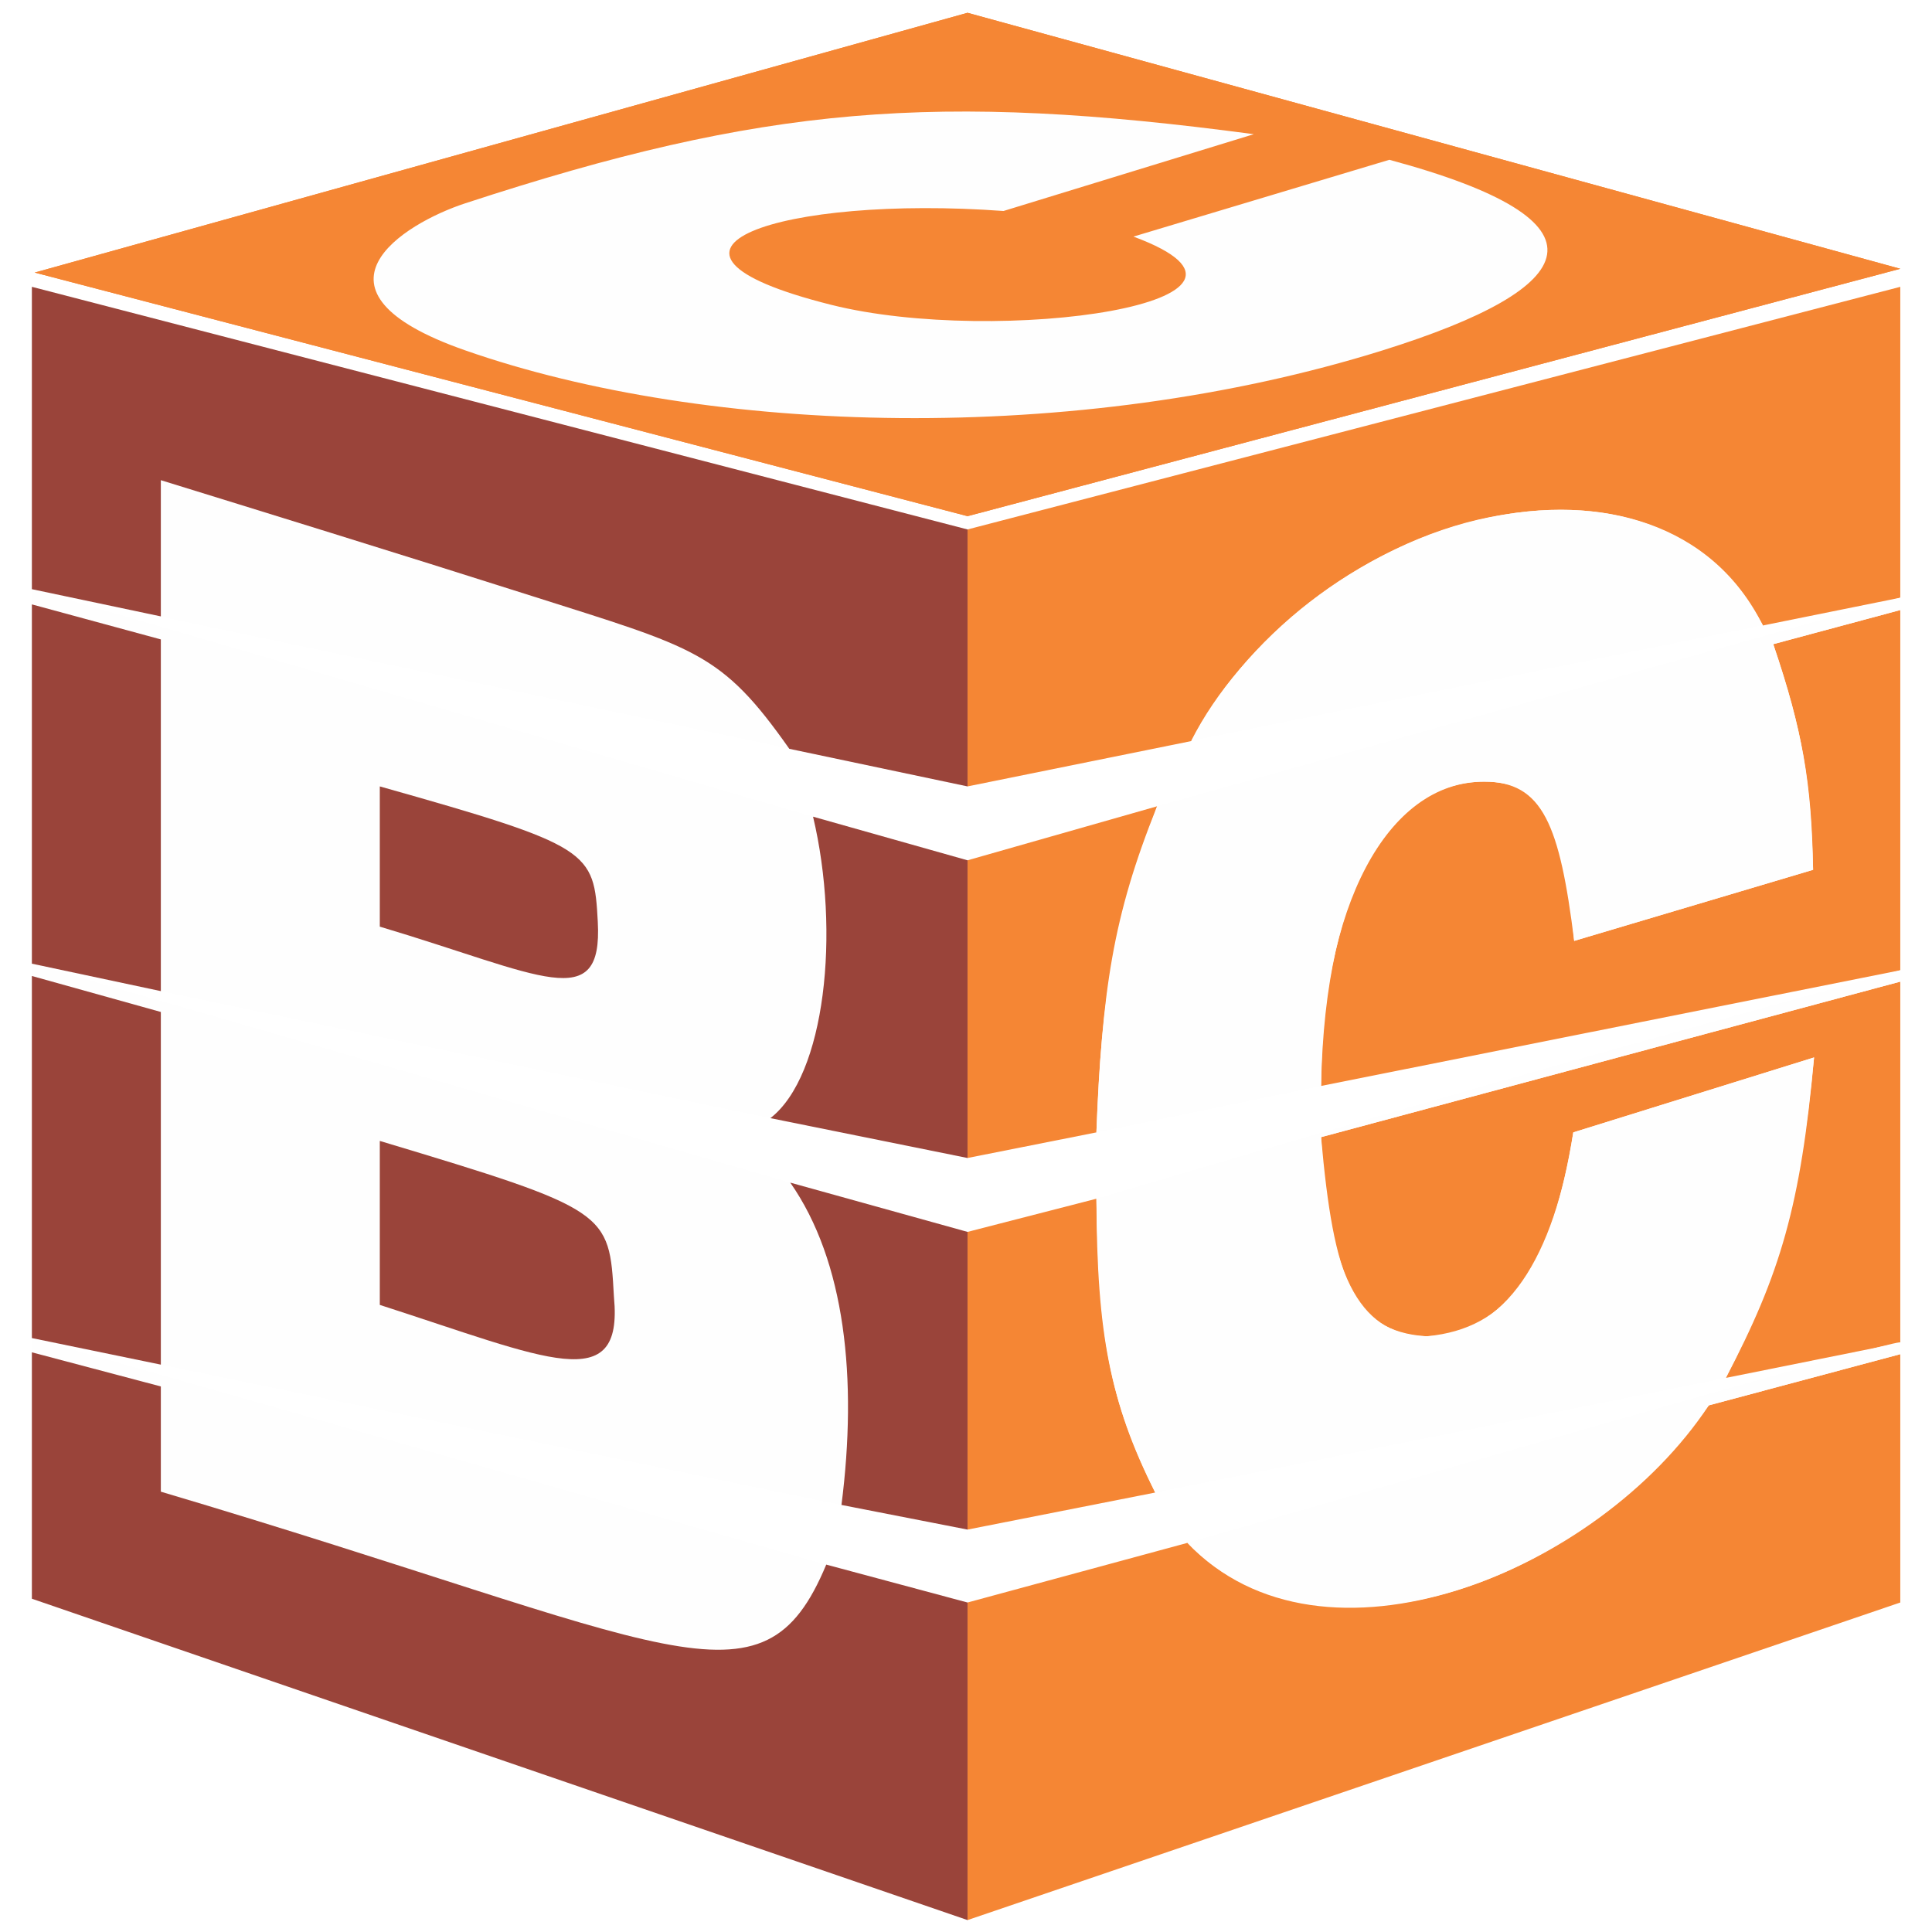
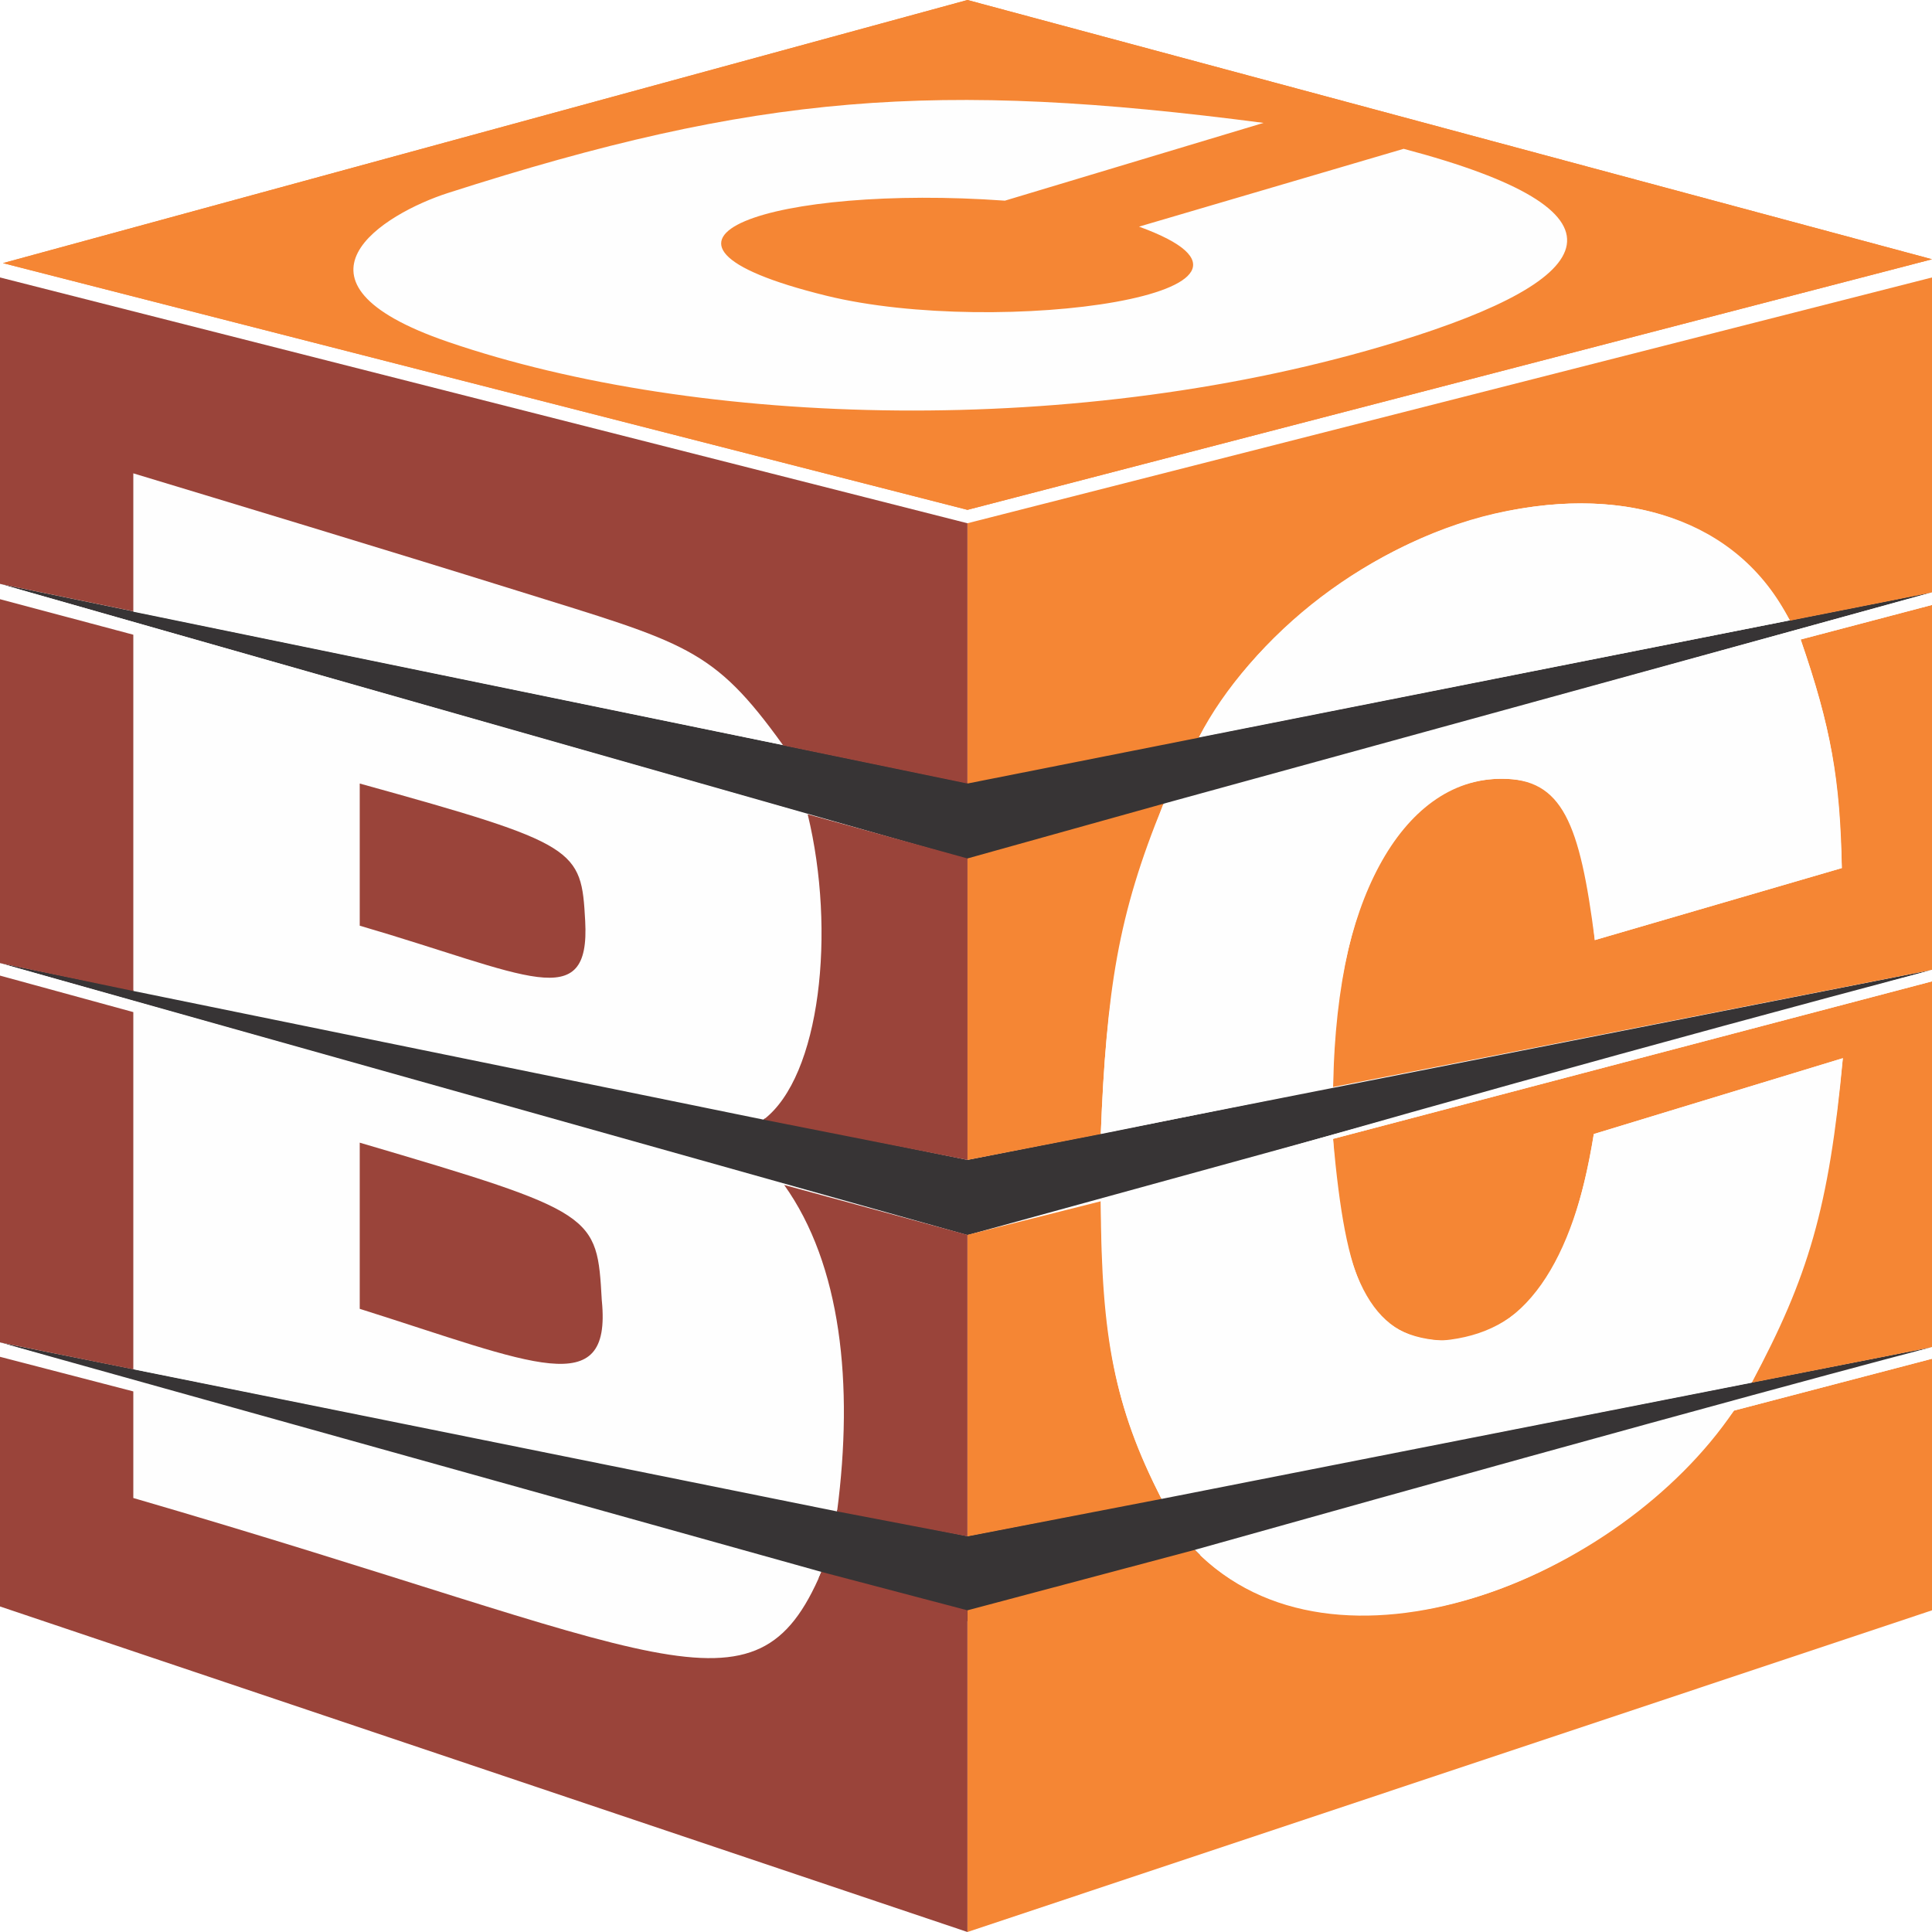
- <svg xmlns="http://www.w3.org/2000/svg" width="24" height="24" viewBox="0 0 24 24" fill="none">
-   <path d="M12.019 0.159L0.431 3.386L12.019 6.412L23.606 3.339L12.019 0.159Z" fill="#F58634" />
-   <path d="M12.019 0.159L0.431 3.386L12.019 6.412L23.606 3.339L12.019 0.159Z" fill="#F58634" />
-   <path d="M12.466 2.621L15.575 1.667C11.642 1.143 9.494 1.308 5.778 2.526C5.012 2.777 3.658 3.61 5.778 4.352C8.792 5.407 13.373 5.541 17.177 4.352C19.673 3.571 20.097 2.75 17.259 1.985L14.08 2.939C16.27 3.751 12.394 4.307 10.323 3.786C7.603 3.103 9.723 2.42 12.466 2.621Z" fill="#FEFEFE" />
-   <path d="M12.019 6.577V9.769L14.798 9.206C16.352 6.283 20.639 5.223 21.899 7.77L23.606 7.425V3.563L12.019 6.577Z" fill="#F58634" />
-   <path d="M23.606 12.053V7.578L22.028 8.002C22.393 9.073 22.492 9.688 22.523 10.805L19.555 11.688C19.375 10.249 19.167 9.71 18.437 9.71C17.221 9.71 16.411 11.288 16.411 13.49L23.606 12.053Z" fill="#F58634" />
-   <path d="M13.62 14.067C13.692 12.302 13.821 11.391 14.374 10.016L12.019 10.687V14.385L13.62 14.067Z" fill="#F58634" />
-   <path d="M13.62 14.891L12.019 15.303V19.001L14.35 18.541C13.789 17.396 13.627 16.599 13.62 14.891Z" fill="#F58634" />
-   <path d="M17.706 16.599C16.807 16.533 16.568 15.89 16.411 14.126L23.606 12.194V16.681L21.439 17.117C22.117 15.827 22.37 14.97 22.535 13.136L19.544 14.067C19.308 15.609 18.707 16.599 17.706 16.599Z" fill="#F58634" />
-   <path d="M14.751 19.166L12.019 19.907V23.852L23.606 19.907V16.822L21.227 17.458C19.85 19.542 16.423 20.932 14.751 19.166Z" fill="#F58634" />
-   <path d="M14.798 9.203L21.899 7.767C21.322 6.707 20.206 6.09 18.507 6.424C16.894 6.742 15.399 8.002 14.798 9.203Z" fill="#FEFEFE" />
-   <path d="M23.606 7.578V7.425L14.374 10.016C13.838 11.465 13.681 12.357 13.62 14.067L16.411 13.49C16.458 10.923 17.33 9.71 18.437 9.71C19.167 9.71 19.425 10.189 19.555 11.688L22.523 10.805C22.504 9.709 22.394 9.096 22.028 8.002L23.606 7.578Z" fill="#FEFEFE" />
-   <path d="M23.606 12.194V12.053C19.688 13.122 17.502 13.745 13.62 14.891C13.647 16.557 13.769 17.392 14.351 18.541L21.439 17.117C22.117 15.787 22.362 14.92 22.535 13.136L19.544 14.067C19.264 15.797 18.719 16.504 17.73 16.599C16.953 16.599 16.505 15.951 16.411 14.126L23.606 12.194Z" fill="#FEFEFE" />
-   <path d="M23.606 16.822V16.681C23.733 16.596 20.91 17.4 14.751 19.166C16.176 20.673 19.355 20.002 21.227 17.458L23.606 16.822Z" fill="#FEFEFE" />
-   <path d="M0.396 16.622V16.799L1.998 17.223V18.53L6.684 20.002C8.907 20.732 9.766 20.694 10.264 19.436L0.396 16.622Z" fill="#FEFEFE" />
-   <path d="M9.817 14.691C10.436 15.776 10.635 16.576 10.453 18.695L1.998 16.952V12.571L0.396 12.124V11.971L9.817 14.691Z" fill="#FEFEFE" />
-   <path d="M0.396 7.319V7.508L1.998 7.943V12.312L9.57 13.89C10.264 13.125 10.394 11.9 10.1 10.145L0.396 7.319Z" fill="#FEFEFE" />
-   <path d="M1.998 5.965V7.661L9.805 9.298C9.11 8.344 8.898 8.155 7.344 7.637L1.998 5.965Z" fill="#FEFEFE" />
-   <path d="M0.396 7.319V3.563L12.019 6.577V9.769L9.805 9.302C8.957 8.096 8.639 8.05 6.602 7.402C4.965 6.881 3.101 6.306 1.998 5.965V7.657L0.396 7.319Z" fill="#9A443A" />
-   <path d="M1.998 7.943L0.396 7.508V11.971L1.998 12.312V7.943Z" fill="#9A443A" />
-   <path d="M4.718 11.511V9.769C7.344 10.51 7.379 10.569 7.426 11.452C7.488 12.607 6.732 12.112 4.718 11.511Z" fill="#9A443A" />
-   <path d="M12.019 10.687L10.1 10.145C10.441 11.582 10.253 13.36 9.57 13.89L12.019 14.385V10.687Z" fill="#9A443A" />
-   <path d="M12.019 19.001V15.303L9.817 14.691C10.5 15.668 10.653 17.128 10.453 18.695L12.019 19.001Z" fill="#9A443A" />
-   <path d="M4.718 16.21V14.173C7.566 15.028 7.568 15.056 7.626 16.101L7.627 16.116C7.744 17.352 6.802 16.881 4.718 16.21Z" fill="#9A443A" />
-   <path d="M1.998 12.571L0.396 12.124V16.622L1.998 16.952V12.571Z" fill="#9A443A" />
-   <path d="M1.998 17.223L0.396 16.799V19.86L12.019 23.852V19.907L10.264 19.436C9.464 21.356 8.38 20.426 1.998 18.53V17.223Z" fill="#9A443A" />
+ <svg xmlns="http://www.w3.org/2000/svg" fill="none" viewBox="0 0 36 36">
+   <path fill="#373435" d="M18.023 14.588 0 10.88l18.023 5.13L36 11.036l-17.977 3.551ZM18.028 21.613 0 17.946l18.028 5.068L36 18.072l-17.972 3.54ZM18.028 28.623 0 25.015l18.028 5.194L36 25.102l-17.972 3.52Z" />
+   <path fill="#F58634" d="M18.027 0 .055 4.903 18.027 9.5 36 4.831 18.027 0Z" />
+   <path fill="#F58634" d="M18.027 0 .055 4.903 18.027 9.5 36 4.831 18.027 0Z" />
+   <path fill="#FEFEFE" d="m18.722 3.74 4.822-1.45c-6.101-.796-9.432-.545-15.197 1.306-1.187.382-3.287 1.647 0 2.774 4.676 1.603 11.781 1.807 17.68 0 3.873-1.186 4.53-2.434.128-3.597l-4.931 1.45C24.62 5.457 18.61 6.3 15.397 5.51c-4.219-1.038-.931-2.076 3.325-1.771Z" />
+   <path fill="#F58634" d="M18.027 9.752V14.6l4.31-.854c2.412-4.442 9.06-6.052 11.014-2.181L36 11.04V5.17l-17.973 4.58ZM36 18.072v-6.8l-2.448.644c.566 1.627.72 2.561.767 4.259l-4.602 1.342c-.28-2.186-.603-3.006-1.736-3.006-1.886 0-3.141 2.398-3.141 5.744L36 18.072ZM20.511 21.131c.111-2.68.311-4.065 1.17-6.155l-3.654 1.02v5.618l2.484-.483ZM20.511 22.384l-2.484.626v5.618l3.616-.698c-.87-1.74-1.122-2.95-1.132-5.546ZM26.849 24.978c-1.395-.099-1.766-1.076-2.01-3.757L36 18.286v6.817l-3.36.662c1.051-1.959 1.444-3.262 1.699-6.047l-4.64 1.413c-.365 2.344-1.297 3.847-2.849 3.847ZM22.265 28.879l-4.238 1.127V36L36 30.006v-4.688l-3.69.966c-2.137 3.167-7.452 5.279-10.046 2.595Z" />
+   <path fill="#FEFEFE" d="m22.338 13.742 11.014-2.183c-.895-1.61-2.626-2.549-5.26-2.04-2.503.483-4.822 2.397-5.754 4.223ZM36 11.272v-.232l-14.32 3.936c-.831 2.202-1.074 3.557-1.168 6.155l4.328-.877c.073-3.9 1.425-5.743 3.142-5.743 1.132 0 1.533.729 1.735 3.006l4.603-1.342c-.03-1.665-.2-2.597-.767-4.259L36 11.272ZM36 18.286v-.214a664.612 664.612 0 0 0-15.488 4.312c.04 2.532.23 3.8 1.132 5.546l10.995-2.165c1.05-2.02 1.43-3.338 1.699-6.047l-4.64 1.413c-.433 2.63-1.278 3.704-2.812 3.847-1.206 0-1.9-.984-2.046-3.757L36 18.286ZM36 25.318v-.215c-.177.038-4.183 1.093-13.735 3.776 2.21 2.29 7.142 1.27 10.046-2.595l3.69-.966ZM0 25.014v.268l2.484.645v1.986l7.27 2.236c3.447 1.11 4.778 1.052 5.552-.859L0 25.014ZM14.612 22.08c.96 1.65 1.27 2.864.986 6.083L2.484 25.515V18.86L0 18.179v-.232l14.612 4.133ZM0 10.879v.286l2.484.662v6.638l11.744 2.398c1.078-1.163 1.279-3.024.822-5.69L0 10.88ZM2.484 8.821v2.577l12.11 2.487c-1.078-1.45-1.407-1.736-3.818-2.523l-8.292-2.54Z" />
+   <path fill="#9A443A" d="M0 10.879V5.17l18.027 4.58v4.85l-3.433-.71c-1.315-1.831-1.809-1.902-4.968-2.887-2.54-.792-5.431-1.665-7.142-2.183v2.57L0 10.88ZM2.484 11.827 0 11.165v6.781l2.484.52v-6.639ZM6.703 17.249V14.6c4.073 1.128 4.128 1.217 4.201 2.56.096 1.753-1.078 1.001-4.2.089ZM18.027 15.996l-2.977-.823c.53 2.183.238 4.885-.822 5.69l3.8.751v-5.618ZM18.027 28.628V23.01l-3.415-.93c1.06 1.485 1.297 3.703.986 6.083l2.43.465ZM6.703 24.388v-3.096c4.418 1.3 4.42 1.342 4.51 2.93l.002.023c.182 1.878-1.279 1.163-4.512.143ZM2.484 18.859 0 18.179v6.835l2.484.501v-6.656ZM2.484 25.927 0 25.282v4.652L18.027 36v-5.994l-2.721-.716c-1.242 2.917-2.922 1.503-12.822-1.377v-1.986Z" />
</svg>
